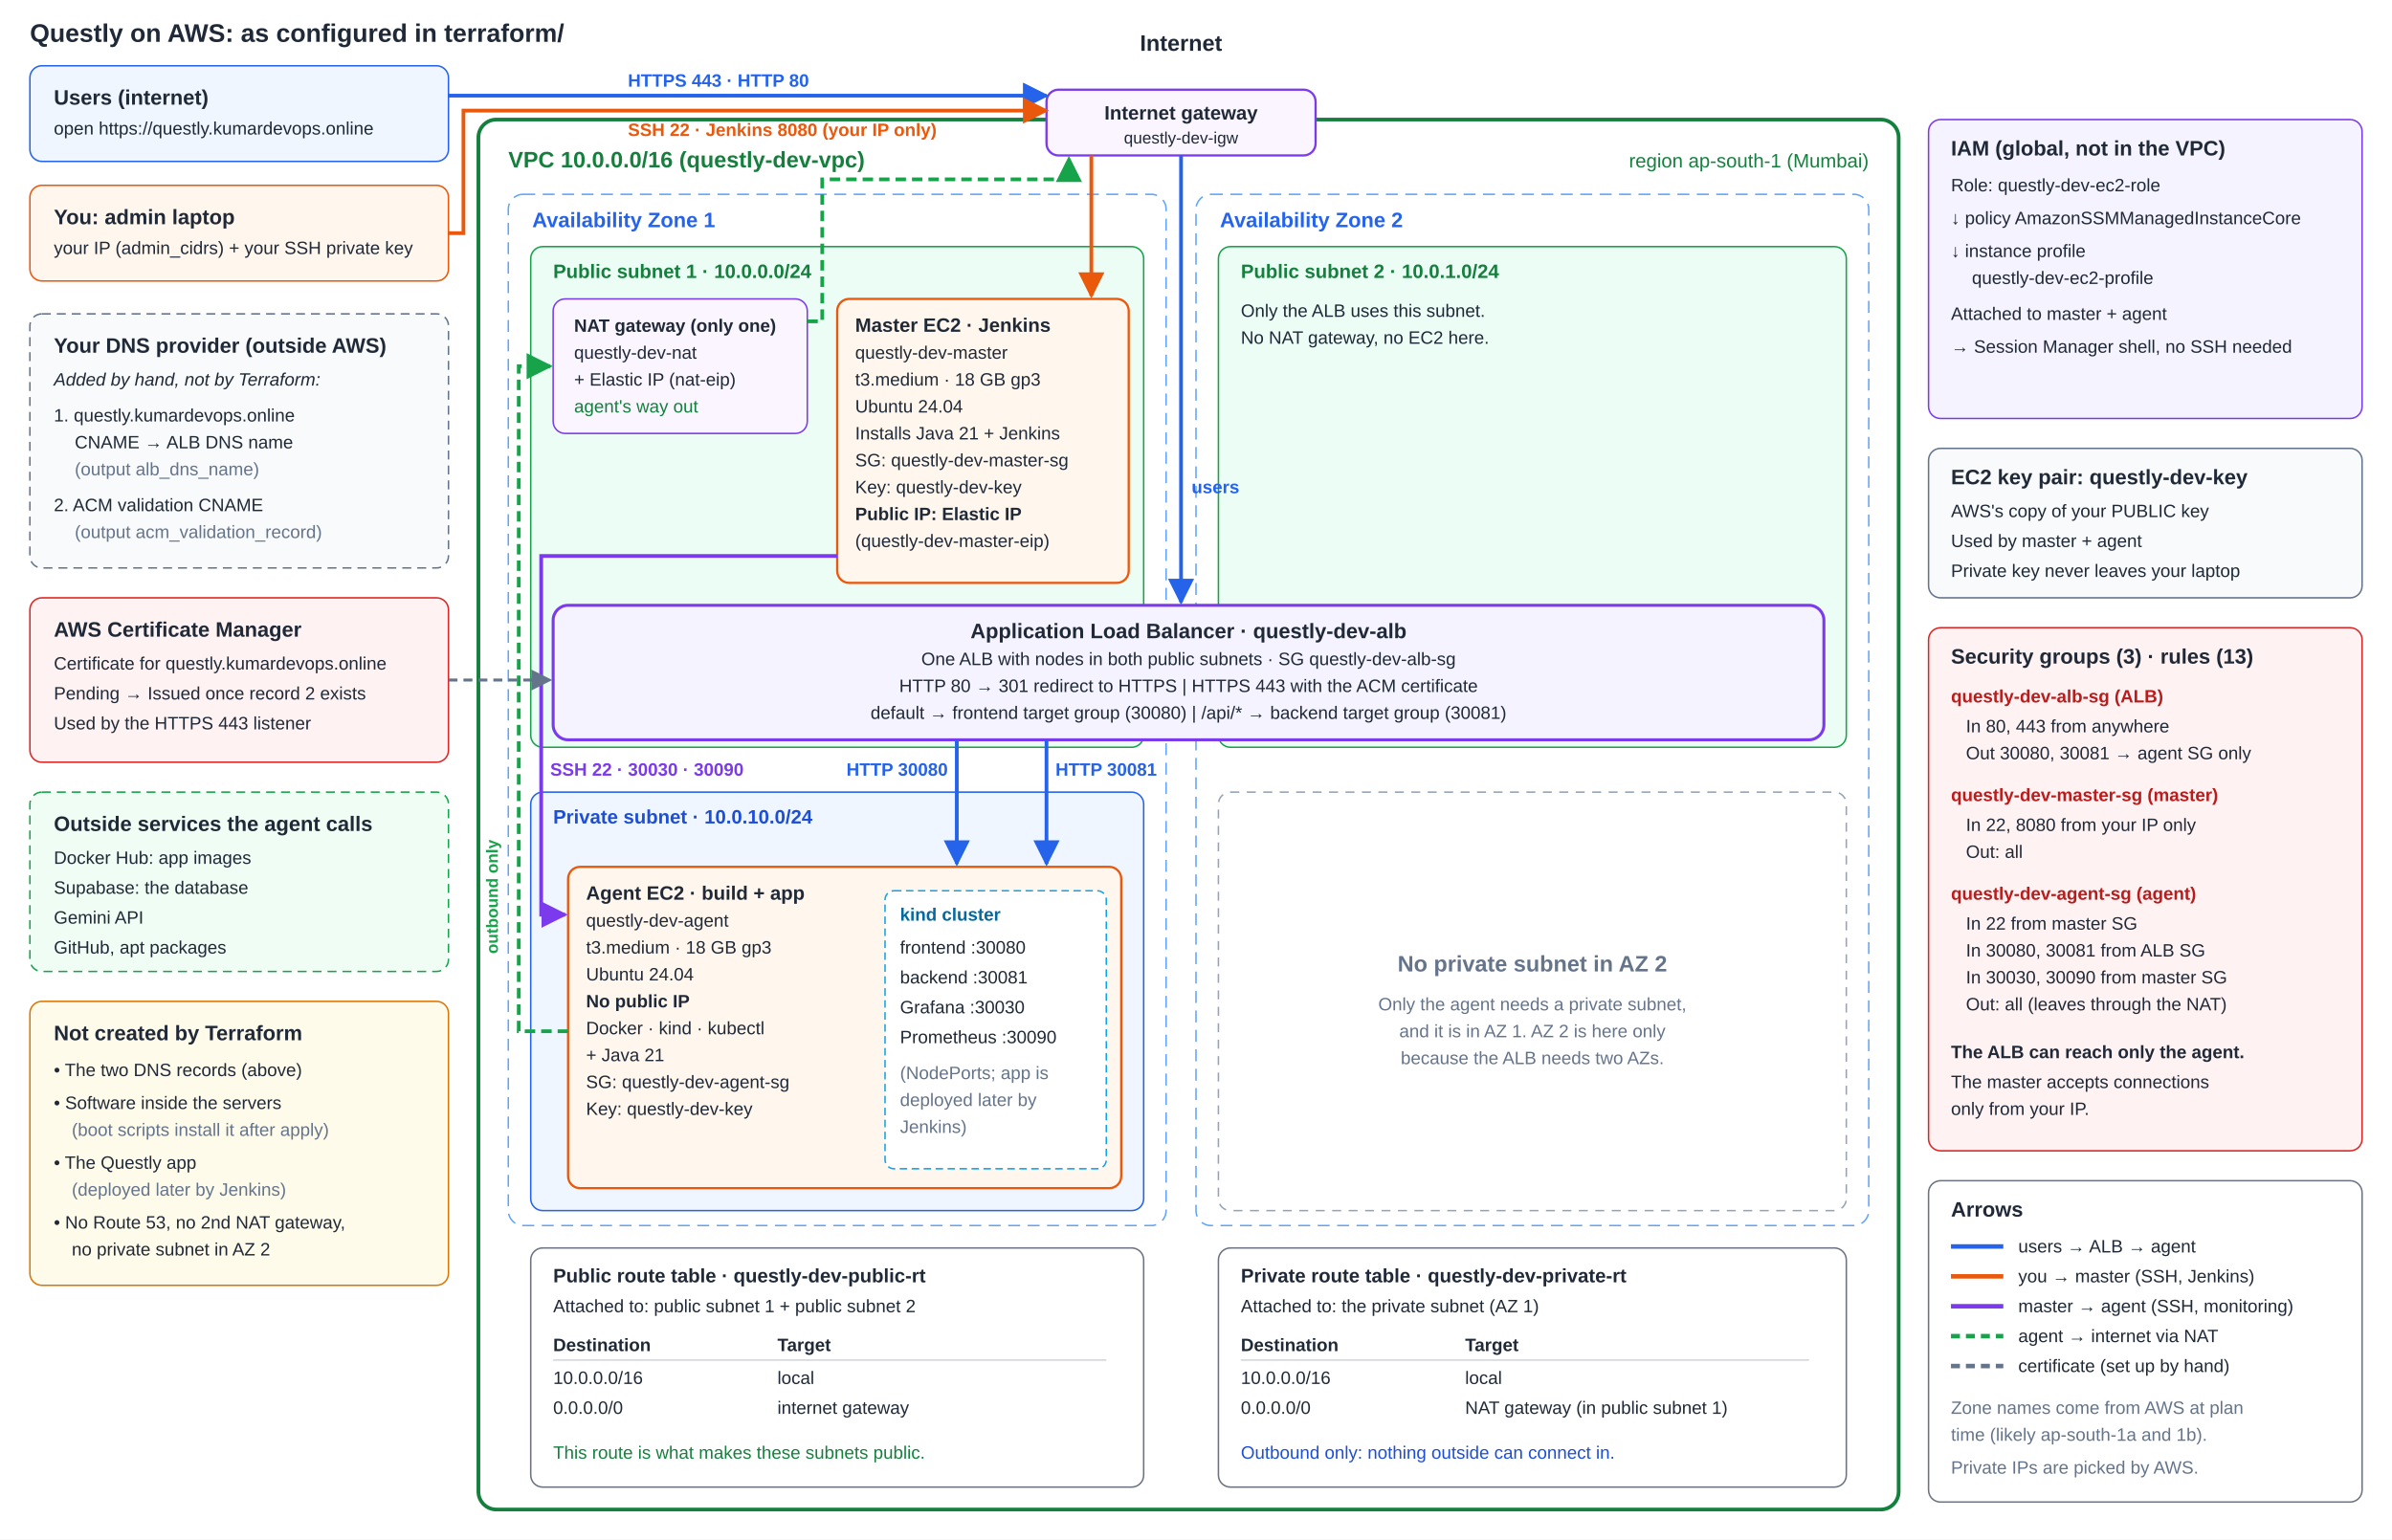
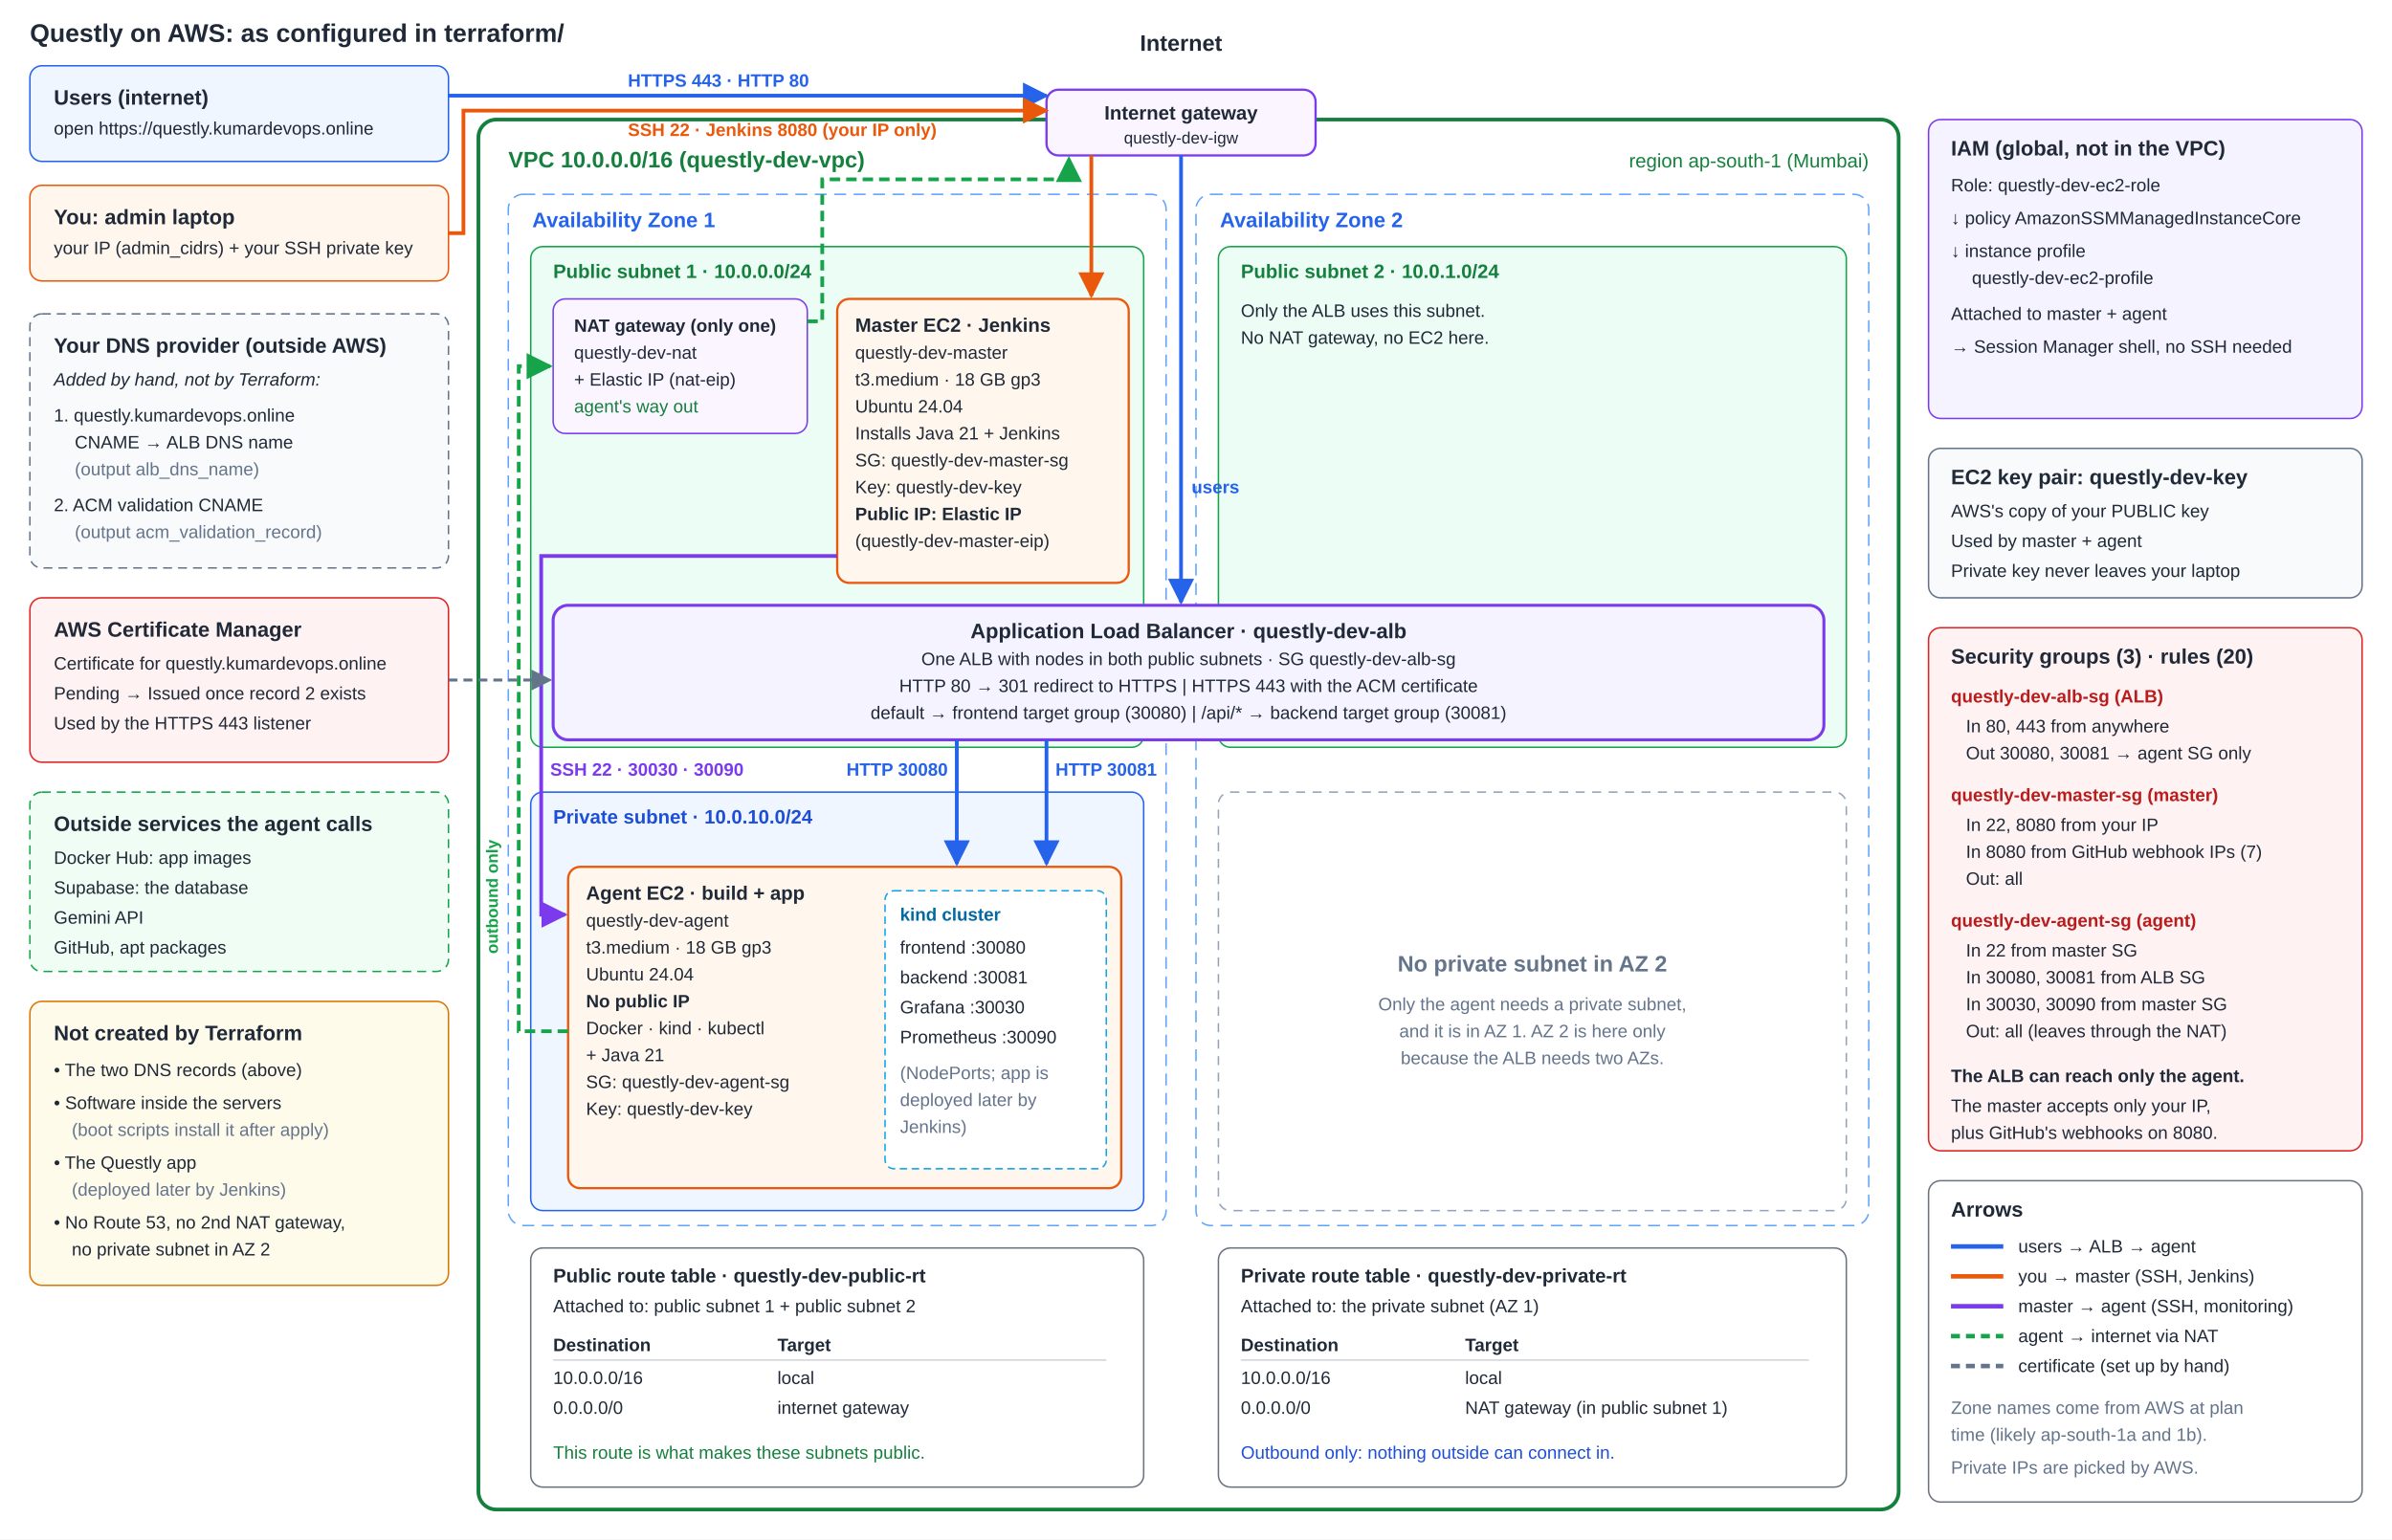
<svg xmlns="http://www.w3.org/2000/svg" width="1600" height="1030" viewBox="0 0 1600 1030" font-family="Segoe UI, Arial, Helvetica, sans-serif" font-size="12" fill="#1f2937">
  <defs>
    <marker id="a-blue" viewBox="0 0 10 10" refX="9" refY="5" markerWidth="7" markerHeight="7" orient="auto-start-reverse">
      <path d="M0 0 L10 5 L0 10 z" fill="#2563eb" />
    </marker>
    <marker id="a-orange" viewBox="0 0 10 10" refX="9" refY="5" markerWidth="7" markerHeight="7" orient="auto-start-reverse">
      <path d="M0 0 L10 5 L0 10 z" fill="#ea580c" />
    </marker>
    <marker id="a-purple" viewBox="0 0 10 10" refX="9" refY="5" markerWidth="7" markerHeight="7" orient="auto-start-reverse">
      <path d="M0 0 L10 5 L0 10 z" fill="#7c3aed" />
    </marker>
    <marker id="a-green" viewBox="0 0 10 10" refX="9" refY="5" markerWidth="7" markerHeight="7" orient="auto-start-reverse">
      <path d="M0 0 L10 5 L0 10 z" fill="#16a34a" />
    </marker>
    <marker id="a-grey" viewBox="0 0 10 10" refX="9" refY="5" markerWidth="7" markerHeight="7" orient="auto-start-reverse">
      <path d="M0 0 L10 5 L0 10 z" fill="#64748b" />
    </marker>
  </defs>
  <rect width="1600" height="1030" fill="#ffffff" />
  <text x="20" y="28" font-size="17" font-weight="700">Questly on AWS: as configured in terraform/</text>
  <rect x="20" y="44" width="280" height="64" rx="8" fill="#eff6ff" stroke="#2563eb" />
  <text x="36" y="70" font-size="14" font-weight="700">Users (internet)</text>
  <text x="36" y="90">open https://questly.kumardevops.online</text>
  <rect x="20" y="124" width="280" height="64" rx="8" fill="#fff7ed" stroke="#ea580c" />
  <text x="36" y="150" font-size="14" font-weight="700">You: admin laptop</text>
  <text x="36" y="170">your IP (admin_cidrs) + your SSH private key</text>
  <rect x="20" y="210" width="280" height="170" rx="8" fill="#f8fafc" stroke="#64748b" stroke-dasharray="6 4" />
  <text x="36" y="236" font-size="14" font-weight="700">Your DNS provider (outside AWS)</text>
  <text x="36" y="258" font-style="italic">Added by hand, not by Terraform:</text>
  <text x="36" y="282">1. questly.kumardevops.online</text>
  <text x="50" y="300">CNAME → ALB DNS name</text>
  <text x="50" y="318" fill="#64748b">(output alb_dns_name)</text>
  <text x="36" y="342">2. ACM validation CNAME</text>
  <text x="50" y="360" fill="#64748b">(output acm_validation_record)</text>
  <rect x="20" y="400" width="280" height="110" rx="8" fill="#fef2f2" stroke="#dc2626" />
  <text x="36" y="426" font-size="14" font-weight="700">AWS Certificate Manager</text>
  <text x="36" y="448">Certificate for questly.kumardevops.online</text>
  <text x="36" y="468">Pending → Issued once record 2 exists</text>
  <text x="36" y="488">Used by the HTTPS 443 listener</text>
  <rect x="20" y="530" width="280" height="120" rx="8" fill="#f0fdf4" stroke="#16a34a" stroke-dasharray="6 4" />
  <text x="36" y="556" font-size="14" font-weight="700">Outside services the agent calls</text>
  <text x="36" y="578">Docker Hub: app images</text>
  <text x="36" y="598">Supabase: the database</text>
  <text x="36" y="618">Gemini API</text>
  <text x="36" y="638">GitHub, apt packages</text>
  <rect x="20" y="670" width="280" height="190" rx="8" fill="#fffbeb" stroke="#d97706" />
  <text x="36" y="696" font-size="14" font-weight="700">Not created by Terraform</text>
  <text x="36" y="720">• The two DNS records (above)</text>
  <text x="36" y="742">• Software inside the servers</text>
  <text x="48" y="760" fill="#64748b">(boot scripts install it after apply)</text>
  <text x="36" y="782">• The Questly app</text>
  <text x="48" y="800" fill="#64748b">(deployed later by Jenkins)</text>
  <text x="36" y="822">• No Route 53, no 2nd NAT gateway,</text>
  <text x="48" y="840">no private subnet in AZ 2</text>
  <text x="790" y="34" font-size="15" font-weight="700" text-anchor="middle">Internet</text>
  <rect x="320" y="80" width="950" height="930" rx="12" fill="#ffffff" stroke="#15803d" stroke-width="2.5" />
  <text x="340" y="112" font-size="15" font-weight="700" fill="#15803d">VPC 10.0.0.0/16 (questly-dev-vpc)</text>
  <text x="1250" y="112" font-size="13" text-anchor="end" fill="#15803d">region ap-south-1 (Mumbai)</text>
  <rect x="700" y="60" width="180" height="44" rx="8" fill="#faf5ff" stroke="#7c3aed" stroke-width="1.5" />
  <text x="790" y="80" font-size="13" font-weight="700" text-anchor="middle">Internet gateway</text>
  <text x="790" y="96" font-size="11" text-anchor="middle">questly-dev-igw</text>
  <rect x="340" y="130" width="440" height="690" rx="10" fill="none" stroke="#60a5fa" stroke-dasharray="8 5" />
  <text x="356" y="152" font-size="14" font-weight="700" fill="#2563eb">Availability Zone 1</text>
  <rect x="800" y="130" width="450" height="690" rx="10" fill="none" stroke="#60a5fa" stroke-dasharray="8 5" />
  <text x="816" y="152" font-size="14" font-weight="700" fill="#2563eb">Availability Zone 2</text>
  <rect x="355" y="165" width="410" height="335" rx="8" fill="#ecfdf5" stroke="#16a34a" />
  <text x="370" y="186" font-size="13" font-weight="700" fill="#15803d">Public subnet 1 · 10.0.0.0/24</text>
  <rect x="815" y="165" width="420" height="335" rx="8" fill="#ecfdf5" stroke="#16a34a" />
  <text x="830" y="186" font-size="13" font-weight="700" fill="#15803d">Public subnet 2 · 10.0.1.0/24</text>
  <text x="830" y="212">Only the ALB uses this subnet.</text>
  <text x="830" y="230">No NAT gateway, no EC2 here.</text>
  <rect x="370" y="200" width="170" height="90" rx="8" fill="#faf5ff" stroke="#7c3aed" />
  <text x="384" y="222" font-weight="700">NAT gateway (only one)</text>
  <text x="384" y="240">questly-dev-nat</text>
  <text x="384" y="258">+ Elastic IP (nat-eip)</text>
  <text x="384" y="276" fill="#15803d">agent's way out</text>
  <rect x="560" y="200" width="195" height="190" rx="8" fill="#fff7ed" stroke="#ea580c" stroke-width="1.5" />
  <text x="572" y="222" font-size="13" font-weight="700">Master EC2 · Jenkins</text>
  <text x="572" y="240">questly-dev-master</text>
  <text x="572" y="258">t3.medium · 18 GB gp3</text>
  <text x="572" y="276">Ubuntu 24.04</text>
  <text x="572" y="294">Installs Java 21 + Jenkins</text>
  <text x="572" y="312">SG: questly-dev-master-sg</text>
  <text x="572" y="330">Key: questly-dev-key</text>
  <text x="572" y="348" font-weight="700">Public IP: Elastic IP</text>
  <text x="572" y="366">(questly-dev-master-eip)</text>
  <rect x="370" y="405" width="850" height="90" rx="10" fill="#f5f3ff" stroke="#7c3aed" stroke-width="2" />
  <text x="795" y="427" font-size="14" font-weight="700" text-anchor="middle">Application Load Balancer · questly-dev-alb</text>
  <text x="795" y="445" text-anchor="middle">One ALB with nodes in both public subnets · SG questly-dev-alb-sg</text>
  <text x="795" y="463" text-anchor="middle">HTTP 80 → 301 redirect to HTTPS    |    HTTPS 443 with the ACM certificate</text>
  <text x="795" y="481" text-anchor="middle">default → frontend target group (30080)    |    /api/* → backend target group (30081)</text>
  <rect x="355" y="530" width="410" height="280" rx="8" fill="#eff6ff" stroke="#2563eb" />
  <text x="370" y="551" font-size="13" font-weight="700" fill="#1d4ed8">Private subnet · 10.0.10.0/24</text>
  <rect x="815" y="530" width="420" height="280" rx="8" fill="none" stroke="#94a3b8" stroke-dasharray="6 5" />
  <text x="1025" y="650" font-size="15" font-weight="700" text-anchor="middle" fill="#64748b">No private subnet in AZ 2</text>
  <text x="1025" y="676" text-anchor="middle" fill="#64748b">Only the agent needs a private subnet,</text>
  <text x="1025" y="694" text-anchor="middle" fill="#64748b">and it is in AZ 1. AZ 2 is here only</text>
  <text x="1025" y="712" text-anchor="middle" fill="#64748b">because the ALB needs two AZs.</text>
  <rect x="380" y="580" width="370" height="215" rx="8" fill="#fff7ed" stroke="#ea580c" stroke-width="1.5" />
  <text x="392" y="602" font-size="13" font-weight="700">Agent EC2 · build + app</text>
  <text x="392" y="620">questly-dev-agent</text>
  <text x="392" y="638">t3.medium · 18 GB gp3</text>
  <text x="392" y="656">Ubuntu 24.04</text>
  <text x="392" y="674" font-weight="700">No public IP</text>
  <text x="392" y="692">Docker · kind · kubectl</text>
  <text x="392" y="710">+ Java 21</text>
  <text x="392" y="728">SG: questly-dev-agent-sg</text>
  <text x="392" y="746">Key: questly-dev-key</text>
  <rect x="592" y="596" width="148" height="186" rx="6" fill="#ffffff" stroke="#0ea5e9" stroke-dasharray="5 3" />
  <text x="602" y="616" font-weight="700" fill="#0369a1">kind cluster</text>
  <text x="602" y="638">frontend   :30080</text>
  <text x="602" y="658">backend    :30081</text>
  <text x="602" y="678">Grafana    :30030</text>
  <text x="602" y="698">Prometheus :30090</text>
  <text x="602" y="722" fill="#64748b">(NodePorts; app is</text>
  <text x="602" y="740" fill="#64748b">deployed later by</text>
  <text x="602" y="758" fill="#64748b">Jenkins)</text>
  <rect x="355" y="835" width="410" height="160" rx="8" fill="#ffffff" stroke="#6b7280" />
  <text x="370" y="858" font-size="13" font-weight="700">Public route table · questly-dev-public-rt</text>
  <text x="370" y="878">Attached to: public subnet 1 + public subnet 2</text>
  <text x="370" y="904" font-weight="700">Destination</text>
  <text x="520" y="904" font-weight="700">Target</text>
  <line x1="370" y1="910" x2="740" y2="910" stroke="#d1d5db" />
  <text x="370" y="926">10.0.0.0/16</text>
  <text x="520" y="926">local</text>
  <text x="370" y="946">0.0.0.0/0</text>
  <text x="520" y="946">internet gateway</text>
  <text x="370" y="976" fill="#15803d">This route is what makes these subnets public.</text>
  <rect x="815" y="835" width="420" height="160" rx="8" fill="#ffffff" stroke="#6b7280" />
  <text x="830" y="858" font-size="13" font-weight="700">Private route table · questly-dev-private-rt</text>
  <text x="830" y="878">Attached to: the private subnet (AZ 1)</text>
  <text x="830" y="904" font-weight="700">Destination</text>
  <text x="980" y="904" font-weight="700">Target</text>
  <line x1="830" y1="910" x2="1210" y2="910" stroke="#d1d5db" />
  <text x="830" y="926">10.0.0.0/16</text>
  <text x="980" y="926">local</text>
  <text x="830" y="946">0.0.0.0/0</text>
  <text x="980" y="946">NAT gateway (in public subnet 1)</text>
  <text x="830" y="976" fill="#1d4ed8">Outbound only: nothing outside can connect in.</text>
  <rect x="1290" y="80" width="290" height="200" rx="8" fill="#f5f3ff" stroke="#7c3aed" />
  <text x="1305" y="104" font-size="14" font-weight="700">IAM (global, not in the VPC)</text>
  <text x="1305" y="128">Role: questly-dev-ec2-role</text>
  <text x="1305" y="150">↓ policy AmazonSSMManagedInstanceCore</text>
  <text x="1305" y="172">↓ instance profile</text>
  <text x="1319" y="190">questly-dev-ec2-profile</text>
  <text x="1305" y="214">Attached to master + agent</text>
  <text x="1305" y="236">→ Session Manager shell, no SSH needed</text>
  <rect x="1290" y="300" width="290" height="100" rx="8" fill="#f8fafc" stroke="#64748b" />
  <text x="1305" y="324" font-size="14" font-weight="700">EC2 key pair: questly-dev-key</text>
  <text x="1305" y="346">AWS's copy of your PUBLIC key</text>
  <text x="1305" y="366">Used by master + agent</text>
  <text x="1305" y="386">Private key never leaves your laptop</text>
  <rect x="1290" y="420" width="290" height="350" rx="8" fill="#fef2f2" stroke="#dc2626" />
-   <text x="1305" y="444" font-size="14" font-weight="700">Security groups (3) · rules (13)</text>
+   <text x="1305" y="444" font-size="14" font-weight="700">Security groups (3) · rules (20)</text>
  <text x="1305" y="470" font-weight="700" fill="#b91c1c">questly-dev-alb-sg (ALB)</text>
  <text x="1315" y="490">In 80, 443 from anywhere</text>
  <text x="1315" y="508">Out 30080, 30081 → agent SG only</text>
  <text x="1305" y="536" font-weight="700" fill="#b91c1c">questly-dev-master-sg (master)</text>
-   <text x="1315" y="556">In 22, 8080 from your IP only</text>
-   <text x="1315" y="574">Out: all</text>
-   <text x="1305" y="602" font-weight="700" fill="#b91c1c">questly-dev-agent-sg (agent)</text>
-   <text x="1315" y="622">In 22 from master SG</text>
-   <text x="1315" y="640">In 30080, 30081 from ALB SG</text>
-   <text x="1315" y="658">In 30030, 30090 from master SG</text>
-   <text x="1315" y="676">Out: all (leaves through the NAT)</text>
-   <text x="1305" y="708" font-weight="700">The ALB can reach only the agent.</text>
-   <text x="1305" y="728">The master accepts connections</text>
-   <text x="1305" y="746">only from your IP.</text>
+   <text x="1315" y="556">In 22, 8080 from your IP</text>
+   <text x="1315" y="574">In 8080 from GitHub webhook IPs (7)</text>
+   <text x="1315" y="592">Out: all</text>
+   <text x="1305" y="620" font-weight="700" fill="#b91c1c">questly-dev-agent-sg (agent)</text>
+   <text x="1315" y="640">In 22 from master SG</text>
+   <text x="1315" y="658">In 30080, 30081 from ALB SG</text>
+   <text x="1315" y="676">In 30030, 30090 from master SG</text>
+   <text x="1315" y="694">Out: all (leaves through the NAT)</text>
+   <text x="1305" y="724" font-weight="700">The ALB can reach only the agent.</text>
+   <text x="1305" y="744">The master accepts only your IP,</text>
+   <text x="1305" y="762">plus GitHub's webhooks on 8080.</text>
  <rect x="1290" y="790" width="290" height="215" rx="8" fill="#ffffff" stroke="#6b7280" />
  <text x="1305" y="814" font-size="14" font-weight="700">Arrows</text>
  <line x1="1305" y1="834" x2="1340" y2="834" stroke="#2563eb" stroke-width="3" />
  <text x="1350" y="838">users → ALB → agent</text>
  <line x1="1305" y1="854" x2="1340" y2="854" stroke="#ea580c" stroke-width="3" />
  <text x="1350" y="858">you → master (SSH, Jenkins)</text>
  <line x1="1305" y1="874" x2="1340" y2="874" stroke="#7c3aed" stroke-width="3" />
  <text x="1350" y="878">master → agent (SSH, monitoring)</text>
  <line x1="1305" y1="894" x2="1340" y2="894" stroke="#16a34a" stroke-width="3" stroke-dasharray="6 4" />
  <text x="1350" y="898">agent → internet via NAT</text>
  <line x1="1305" y1="914" x2="1340" y2="914" stroke="#64748b" stroke-width="3" stroke-dasharray="6 4" />
  <text x="1350" y="918">certificate (set up by hand)</text>
  <text x="1305" y="946" fill="#64748b">Zone names come from AWS at plan</text>
  <text x="1305" y="964" fill="#64748b">time (likely ap-south-1a and 1b).</text>
  <text x="1305" y="986" fill="#64748b">Private IPs are picked by AWS.</text>
  <path d="M300 64 H700" fill="none" stroke="#2563eb" stroke-width="2.5" marker-end="url(#a-blue)" />
  <text x="420" y="58" font-weight="700" fill="#2563eb">HTTPS 443 · HTTP 80</text>
  <path d="M790 104 V403" fill="none" stroke="#2563eb" stroke-width="2.5" marker-end="url(#a-blue)" />
  <text x="797" y="330" font-weight="700" fill="#2563eb">users</text>
  <path d="M640 495 V578" fill="none" stroke="#2563eb" stroke-width="2.5" marker-end="url(#a-blue)" />
  <text x="634" y="519" font-weight="700" fill="#2563eb" text-anchor="end">HTTP 30080</text>
  <path d="M700 495 V578" fill="none" stroke="#2563eb" stroke-width="2.5" marker-end="url(#a-blue)" />
  <text x="706" y="519" font-weight="700" fill="#2563eb">HTTP 30081</text>
  <path d="M300 156 H310 V74 H700" fill="none" stroke="#ea580c" stroke-width="2.5" marker-end="url(#a-orange)" />
  <text x="420" y="91" font-weight="700" fill="#ea580c">SSH 22 · Jenkins 8080 (your IP only)</text>
  <path d="M730 104 V198" fill="none" stroke="#ea580c" stroke-width="2.5" marker-end="url(#a-orange)" />
  <path d="M560 372 H362 V612 H378" fill="none" stroke="#7c3aed" stroke-width="2.5" marker-end="url(#a-purple)" />
  <text x="368" y="519" font-weight="700" fill="#7c3aed">SSH 22 · 30030 · 30090</text>
  <path d="M380 690 H347 V245 H368" fill="none" stroke="#16a34a" stroke-width="2.5" stroke-dasharray="7 4" marker-end="url(#a-green)" />
  <path d="M540 215 H550 V120 H715 V106" fill="none" stroke="#16a34a" stroke-width="2.5" stroke-dasharray="7 4" marker-end="url(#a-green)" />
  <text x="333" y="600" font-size="11" font-weight="700" fill="#16a34a" text-anchor="middle" transform="rotate(-90 333 600)">outbound only</text>
  <path d="M300 455 H368" fill="none" stroke="#64748b" stroke-width="2" stroke-dasharray="6 4" marker-end="url(#a-grey)" />
</svg>
